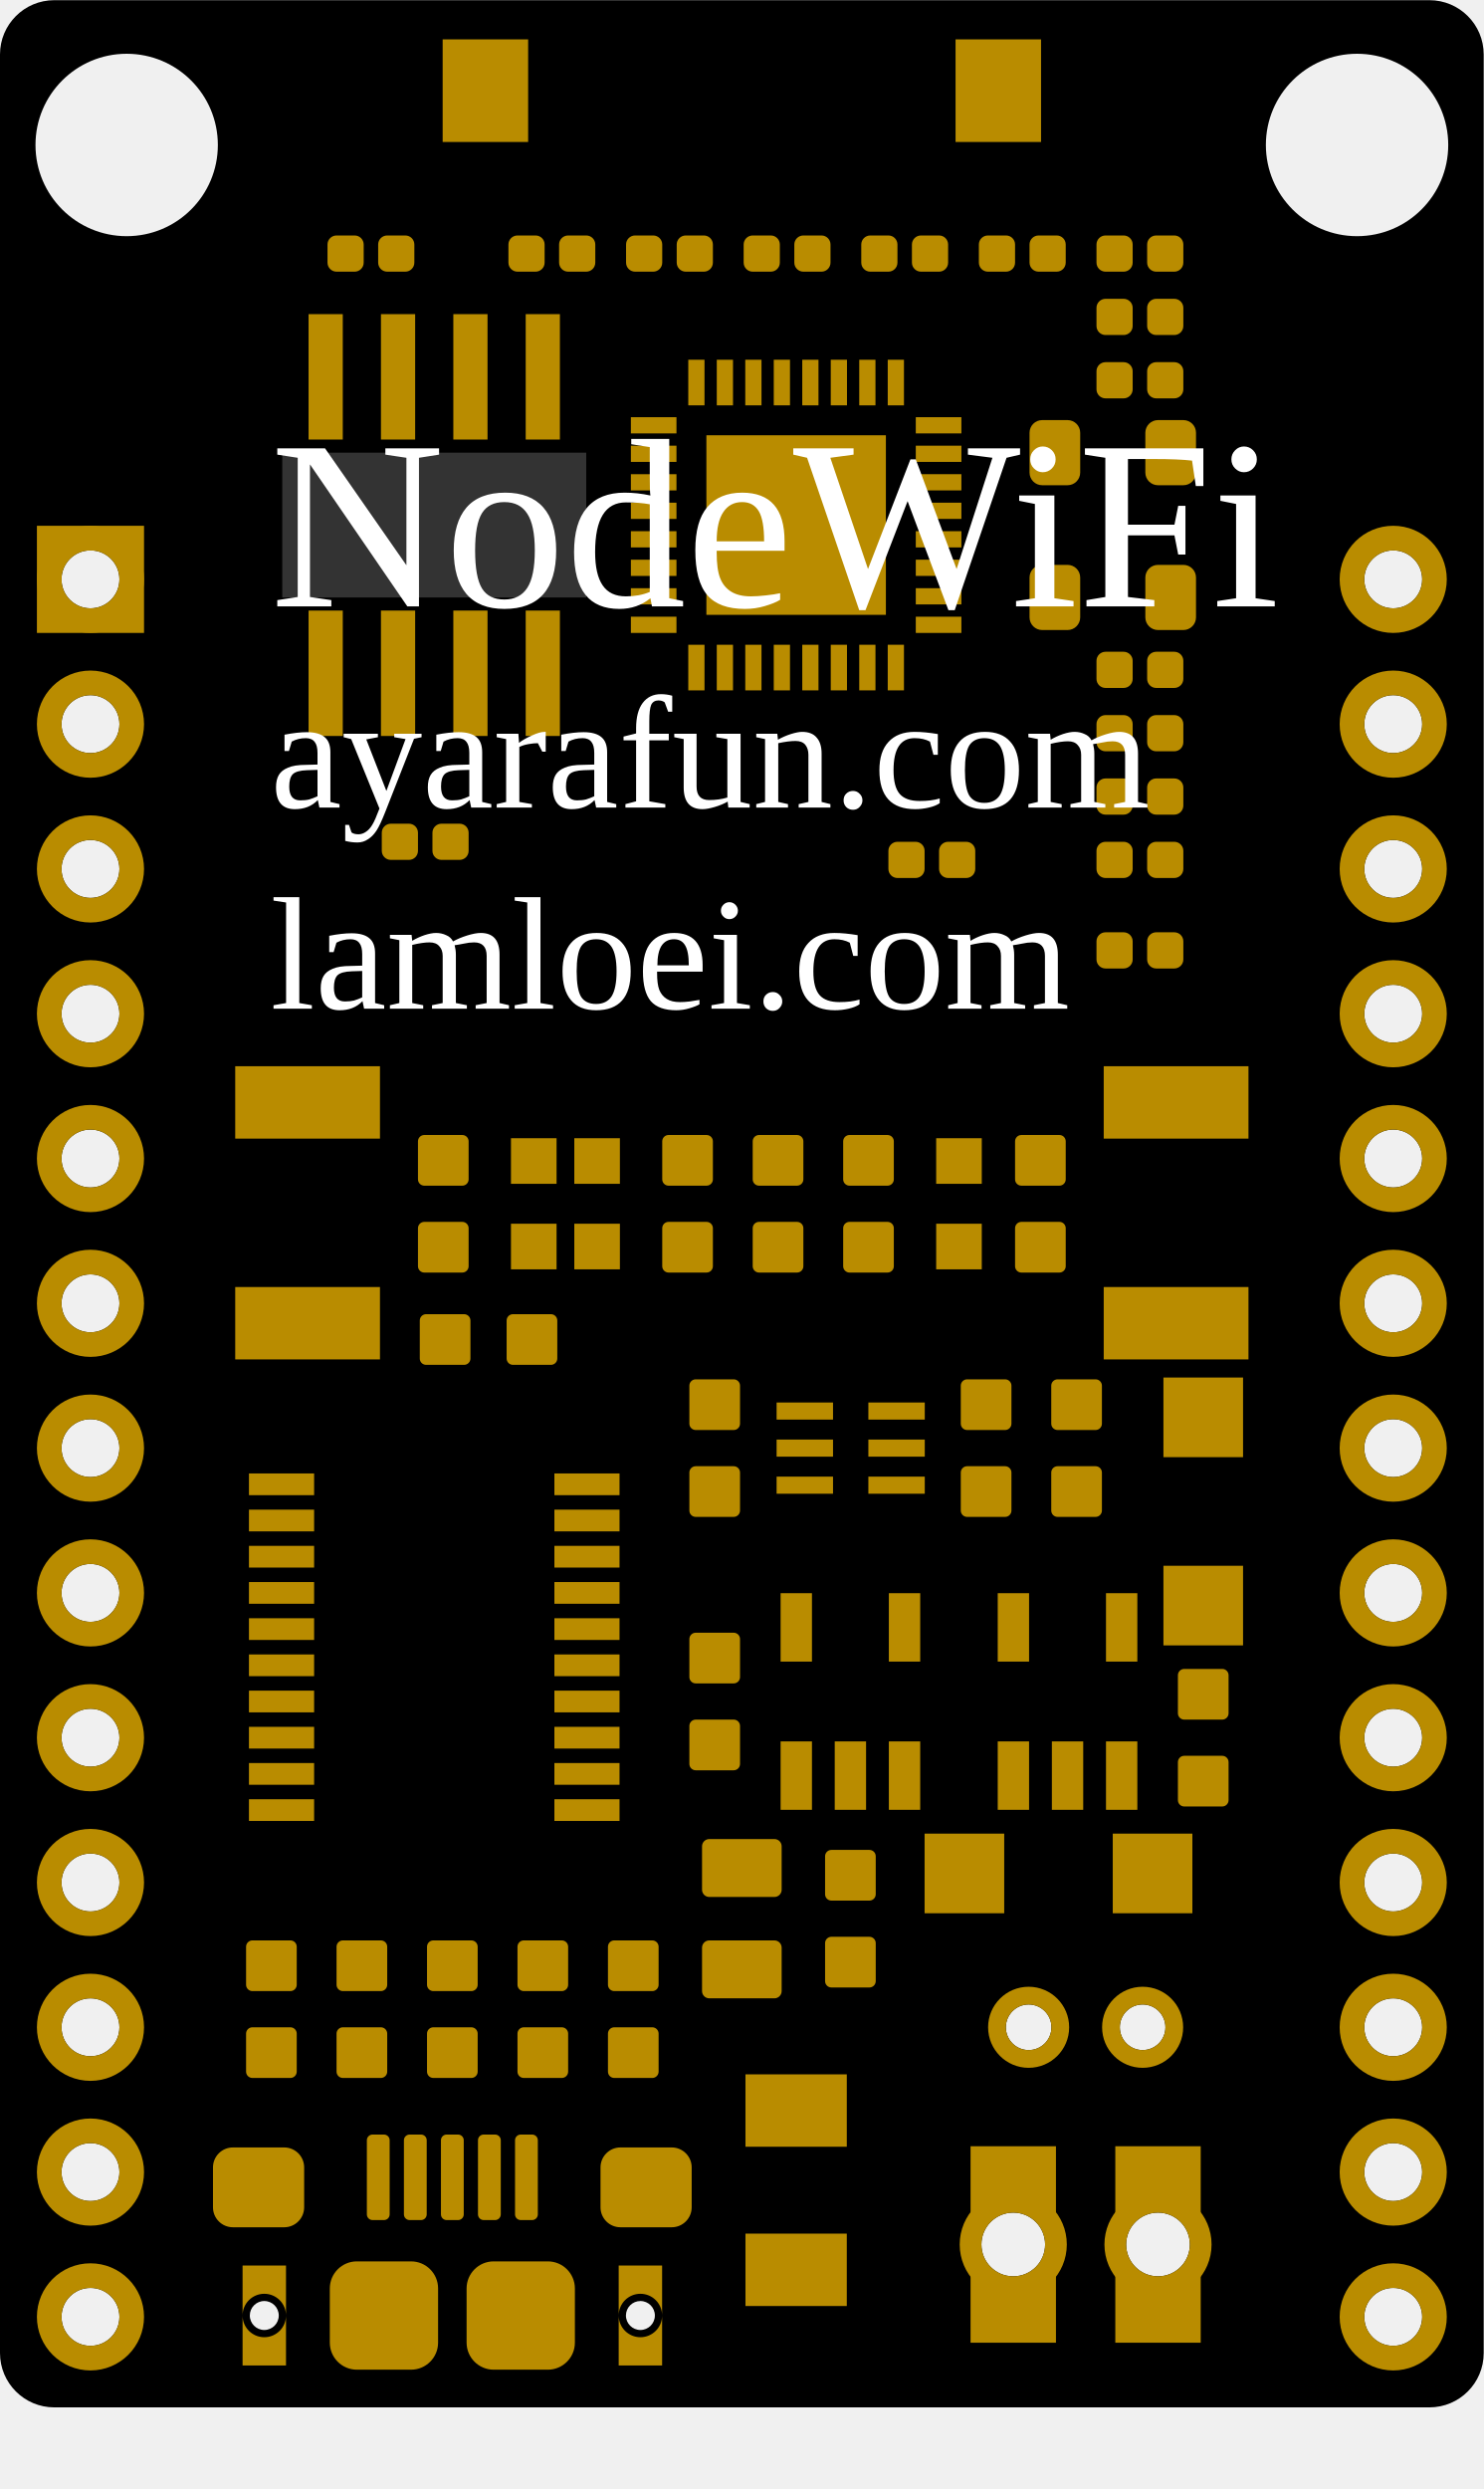
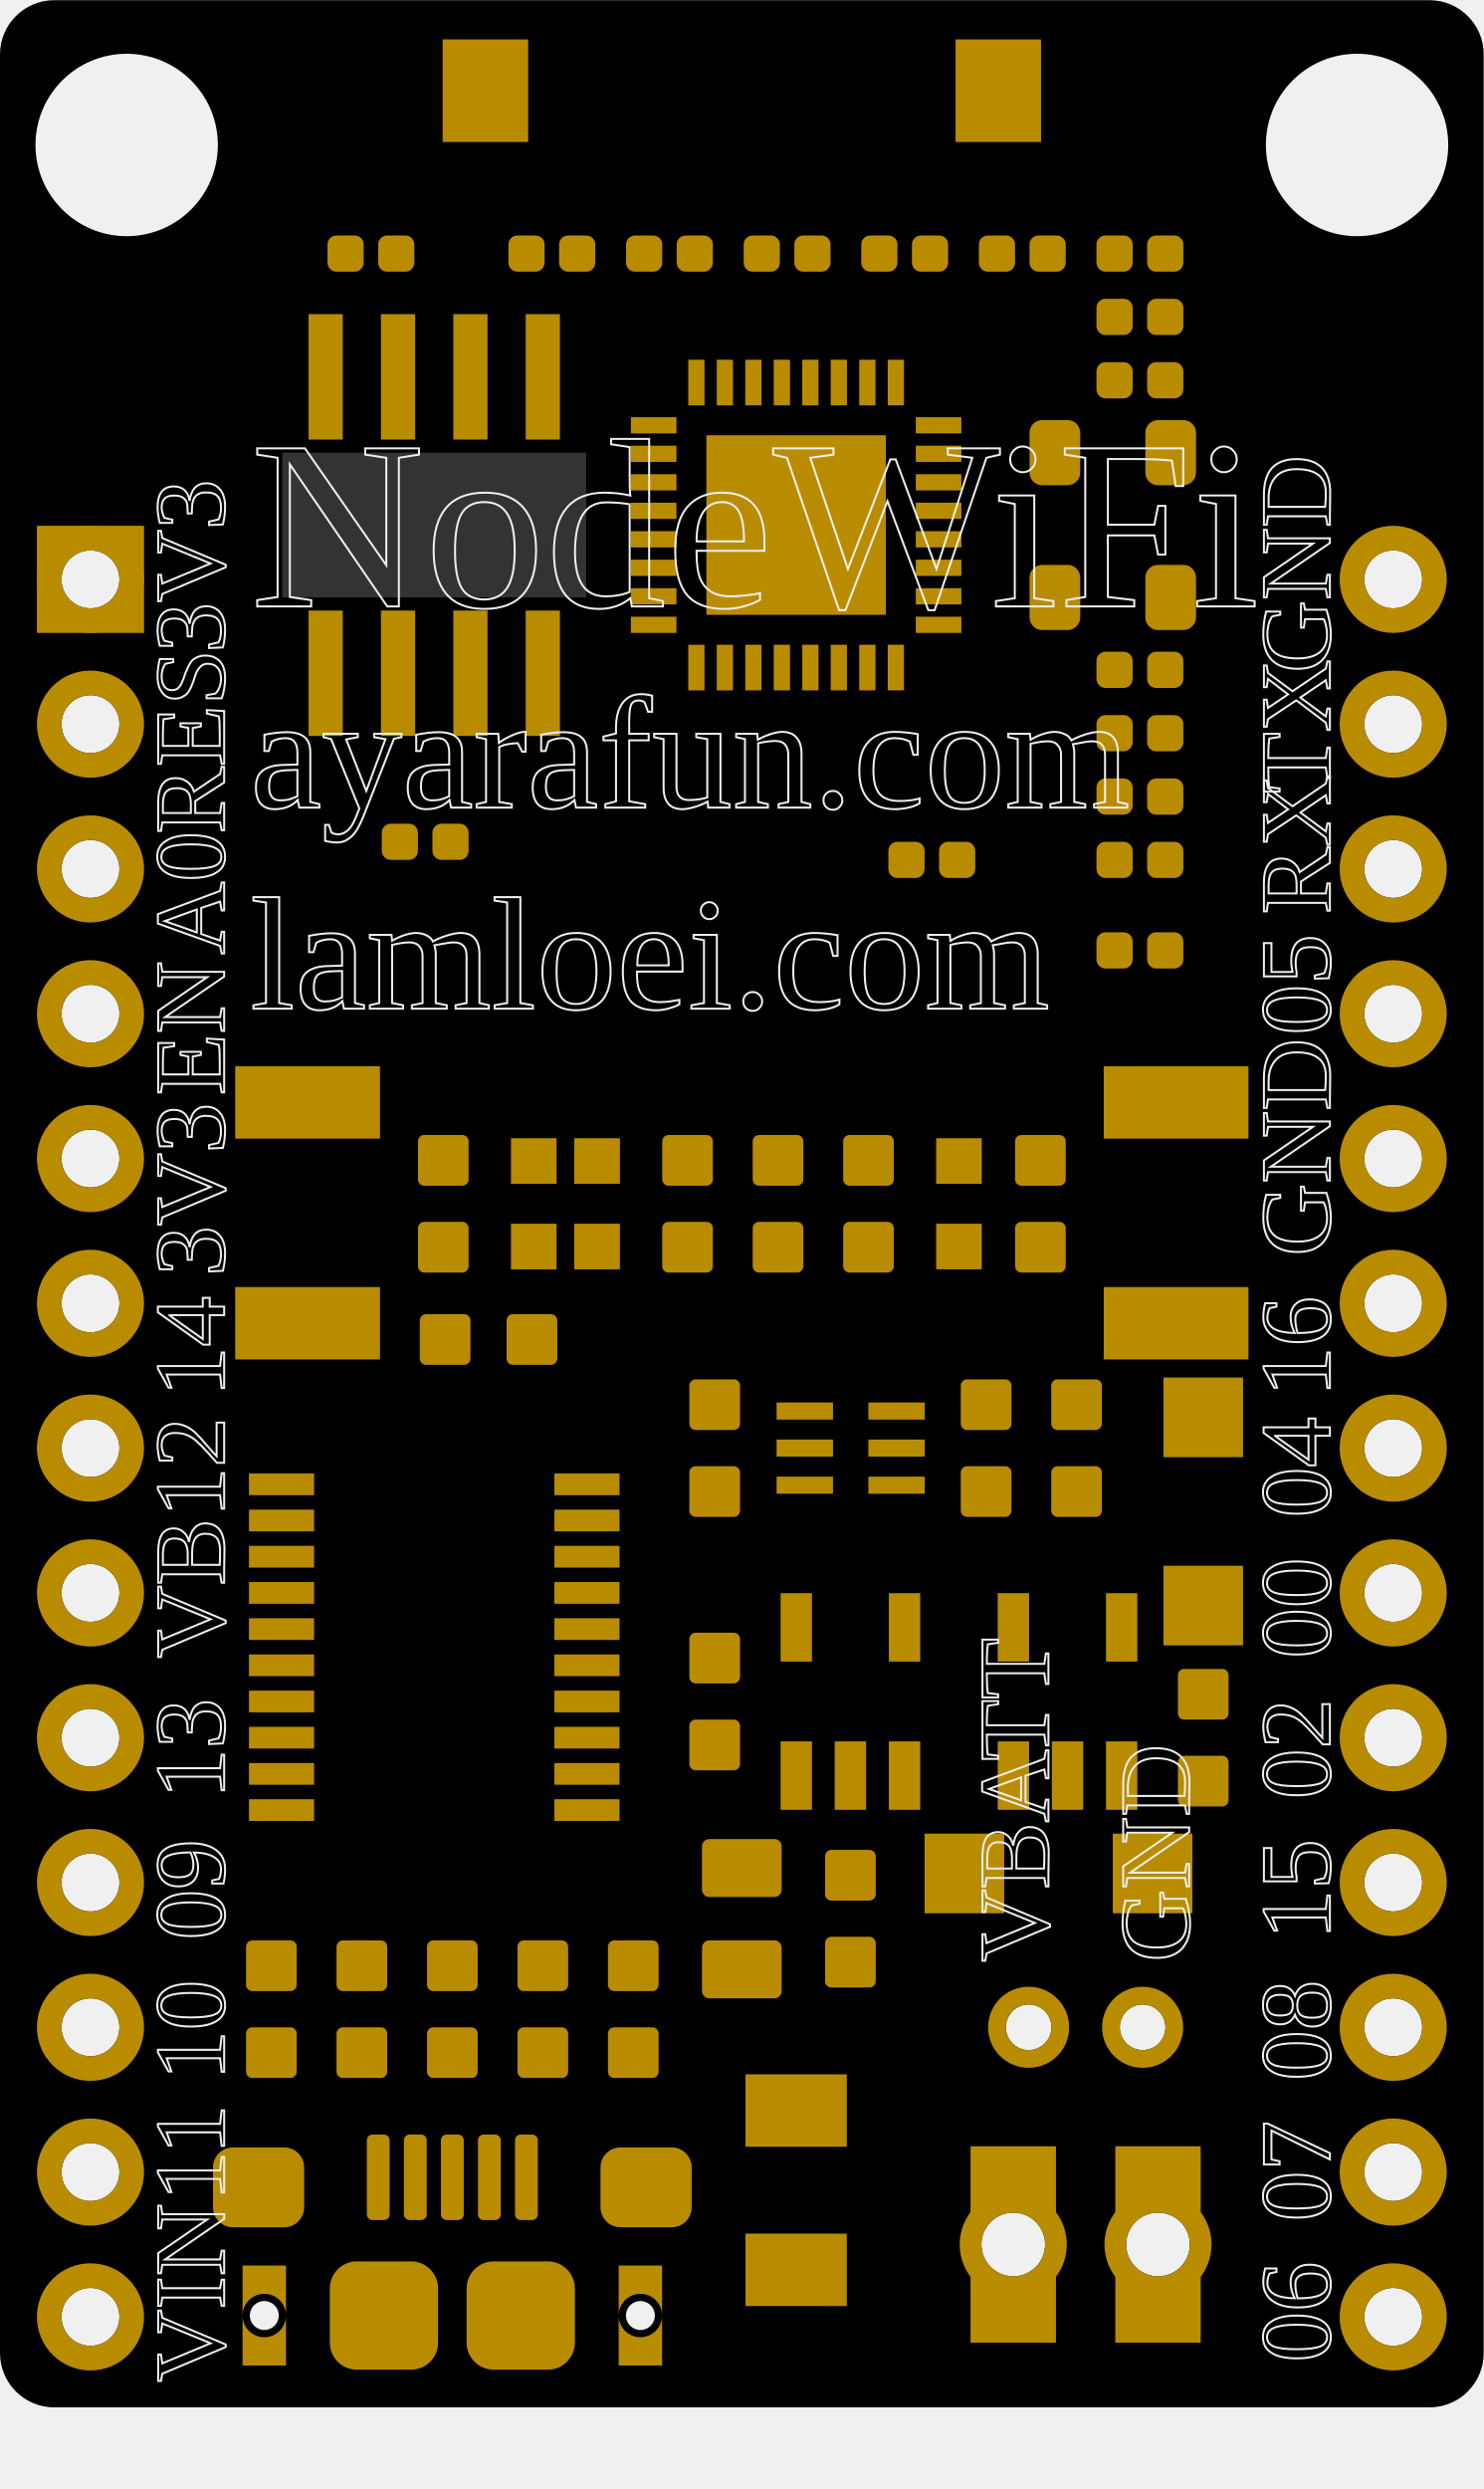
<svg xmlns="http://www.w3.org/2000/svg" x="0in" y="0in" baseProfile="tiny" viewBox="0 0 73.8 123.75" width="1.025in" height="1.719in" version="1.2">
  <g id="breadboard">
    <g id="icon">
      <path stroke-width="0" fill="#000000" d="M71.1,0A2.7,2.7,0,0,1,73.8,2.7L73.8,117A2.7,2.7,0,0,1,71.1,119.7L2.7,119.7A2.7,2.7,0,0,1,0,117L0,2.7A2.7,2.7,0,0,1,2.7,0L71.1,0M1.765,7.2a4.535,4.535,0,1,0,9.071,0,4.535,4.535,0,1,0,-9.071,0zM62.965,7.2a4.535,4.535,0,1,0,9.071,0,4.535,4.535,0,1,0,-9.071,0zM50.032,100.8a1.134,1.134,0,1,0,2.268,0,1.134,1.134,0,1,0,-2.268,0zM55.701,100.8a1.134,1.134,0,1,0,2.268,0,1.134,1.134,0,1,0,-2.268,0zM3.06,28.8a1.44,1.44,0,1,0,2.88,0,1.44,1.44,0,1,0,-2.88,0zM3.06,36a1.44,1.44,0,1,0,2.88,0,1.44,1.44,0,1,0,-2.88,0zM3.06,43.2a1.44,1.44,0,1,0,2.88,0,1.44,1.44,0,1,0,-2.88,0zM3.06,50.4a1.44,1.44,0,1,0,2.88,0,1.44,1.44,0,1,0,-2.88,0zM3.06,57.6a1.44,1.44,0,1,0,2.88,0,1.44,1.44,0,1,0,-2.88,0zM3.06,64.8a1.44,1.44,0,1,0,2.88,0,1.44,1.44,0,1,0,-2.88,0zM3.06,72a1.44,1.44,0,1,0,2.88,0,1.44,1.44,0,1,0,-2.88,0zM3.06,79.2a1.44,1.44,0,1,0,2.88,0,1.44,1.44,0,1,0,-2.88,0zM3.06,86.4a1.44,1.44,0,1,0,2.88,0,1.44,1.44,0,1,0,-2.88,0zM3.06,93.6a1.44,1.44,0,1,0,2.88,0,1.44,1.44,0,1,0,-2.88,0zM3.06,100.8a1.44,1.44,0,1,0,2.88,0,1.44,1.44,0,1,0,-2.88,0zM3.06,108a1.44,1.44,0,1,0,2.88,0,1.44,1.44,0,1,0,-2.88,0zM3.06,115.2a1.44,1.44,0,1,0,2.88,0,1.44,1.44,0,1,0,-2.88,0zM67.86,28.8a1.44,1.44,0,1,0,2.88,0,1.44,1.44,0,1,0,-2.88,0zM67.86,36a1.44,1.44,0,1,0,2.88,0,1.44,1.44,0,1,0,-2.88,0zM67.86,43.2a1.44,1.44,0,1,0,2.88,0,1.44,1.44,0,1,0,-2.88,0zM67.86,50.4a1.44,1.44,0,1,0,2.88,0,1.44,1.44,0,1,0,-2.88,0zM67.86,57.6a1.44,1.44,0,1,0,2.88,0,1.44,1.44,0,1,0,-2.88,0zM67.86,64.8a1.44,1.44,0,1,0,2.88,0,1.44,1.44,0,1,0,-2.88,0zM67.86,72a1.44,1.44,0,1,0,2.88,0,1.44,1.44,0,1,0,-2.88,0zM67.86,79.2a1.44,1.44,0,1,0,2.88,0,1.44,1.44,0,1,0,-2.88,0zM67.86,86.4a1.44,1.44,0,1,0,2.88,0,1.44,1.44,0,1,0,-2.88,0zM67.86,93.6a1.44,1.44,0,1,0,2.88,0,1.44,1.44,0,1,0,-2.88,0zM67.86,100.8a1.44,1.44,0,1,0,2.88,0,1.44,1.44,0,1,0,-2.88,0zM67.86,108a1.44,1.44,0,1,0,2.88,0,1.44,1.44,0,1,0,-2.88,0zM67.86,115.2a1.44,1.44,0,1,0,2.88,0,1.44,1.44,0,1,0,-2.88,0zM48.816,111.6a1.584,1.584,0,1,0,3.168,0,1.584,1.584,0,1,0,-3.168,0zM56.016,111.6a1.584,1.584,0,1,0,3.168,0,1.584,1.584,0,1,0,-3.168,0zM12.426,115.132a0.72,0.72,0,1,0,1.44,0,0.72,0.72,0,1,0,-1.44,0zM31.134,115.132a0.72,0.72,0,1,0,1.44,0,0.72,0.72,0,1,0,-1.44,0z" stroke="none" />
      <rect x="14.04" y="22.5" stroke-width="0" fill-opacity="1" fill="#333333" width="15.12" height="7.2" stroke="none" />
      <rect x="22.018" y="1.949" stroke-width="0" id="connector0pin" fill="#B98C00" width="4.252" height="5.102" stroke="none" />
      <rect x="47.53" y="1.949" stroke-width="0" id="connector1pin" fill="#B98C00" width="4.252" height="5.102" stroke="none" />
      <g transform="matrix(0, 1, -1, 0, 111.24, 84.24)">
        <rect x="12.24" y="96.48" stroke-width="0" id="connector2pin" rx="0.315" fill="#B98C00" width="2.52" height="2.52" ry="0.315" stroke="none" />
      </g>
      <g transform="matrix(0, 1, -1, 0, 115.56, 88.56)">
        <rect x="12.24" y="100.8" stroke-width="0" id="connector3pin" rx="0.315" fill="#B98C00" width="2.52" height="2.52" ry="0.315" stroke="none" />
      </g>
      <g transform="matrix(0, 1, -1, 0, 124.74, 70.74)">
        <rect x="25.74" y="96.48" stroke-width="0" id="connector4pin" rx="0.315" fill="#B98C00" width="2.52" height="2.52" ry="0.315" stroke="none" />
      </g>
      <g transform="matrix(0, 1, -1, 0, 129.06, 75.06)">
        <rect x="25.74" y="100.8" stroke-width="0" id="connector5pin" rx="0.315" fill="#B98C00" width="2.52" height="2.52" ry="0.315" stroke="none" />
      </g>
      <g transform="matrix(0, -1, 1, 0, -70.56, 133.56)">
        <rect x="30.24" y="100.8" stroke-width="0" id="connector6pin" rx="0.315" fill="#B98C00" width="2.52" height="2.52" ry="0.315" stroke="none" />
      </g>
      <g transform="matrix(0, -1, 1, 0, -66.24, 129.24)">
        <rect x="30.24" y="96.48" stroke-width="0" id="connector7pin" rx="0.315" fill="#B98C00" width="2.52" height="2.52" ry="0.315" stroke="none" />
      </g>
      <g transform="matrix(0, 1, -1, 0, 129.78, 55.98)">
        <rect x="35.46" y="90.9" stroke-width="0" id="connector8pin" rx="0.36" fill="#B98C00" width="2.88" height="3.96" ry="0.36" stroke="none" />
      </g>
      <g transform="matrix(0, 1, -1, 0, 134.82, 61.02)">
        <rect x="35.46" y="95.94" stroke-width="0" id="connector9pin" rx="0.36" fill="#B98C00" width="2.88" height="3.96" ry="0.36" stroke="none" />
      </g>
      <g transform="matrix(0, 1, -1, 0, 135.54, 50.94)">
        <rect x="41.04" y="91.98" stroke-width="0" id="connector10pin" rx="0.315" fill="#B98C00" width="2.52" height="2.52" ry="0.315" stroke="none" />
      </g>
      <g transform="matrix(0, 1, -1, 0, 139.86, 55.26)">
        <rect x="41.04" y="96.3" stroke-width="0" id="connector11pin" rx="0.315" fill="#B98C00" width="2.52" height="2.52" ry="0.315" stroke="none" />
      </g>
      <g transform="matrix(0, -1, 1, 0, -51.21, 122.31)">
        <rect x="34.29" y="85.5" stroke-width="0" id="connector12pin" rx="0.315" fill="#B98C00" width="2.52" height="2.52" ry="0.315" stroke="none" />
      </g>
      <g transform="matrix(0, -1, 1, 0, -46.89, 117.99)">
        <rect x="34.29" y="81.18" stroke-width="0" id="connector13pin" rx="0.315" fill="#B98C00" width="2.52" height="2.52" ry="0.315" stroke="none" />
      </g>
      <g transform="matrix(0, 1, -1, 0, 144.09, 24.39)">
        <rect x="58.59" y="82.98" stroke-width="0" id="connector14pin" rx="0.315" fill="#B98C00" width="2.52" height="2.52" ry="0.315" stroke="none" />
      </g>
      <g transform="matrix(0, 1, -1, 0, 148.41, 28.71)">
        <rect x="58.59" y="87.3" stroke-width="0" id="connector15pin" rx="0.315" fill="#B98C00" width="2.52" height="2.52" ry="0.315" stroke="none" />
      </g>
      <rect x="20.88" y="65.34" stroke-width="0" id="connector16pin" rx="0.315" fill="#B98C00" width="2.52" height="2.52" ry="0.315" stroke="none" />
      <rect x="25.2" y="65.34" stroke-width="0" id="connector17pin" rx="0.315" fill="#B98C00" width="2.52" height="2.52" ry="0.315" stroke="none" />
      <g transform="matrix(-1, 0, 0, -1, 115.92, 79.2)">
        <rect x="57.06" y="38.7" stroke-width="0" id="connector18pin" rx="0.45" fill="#B98C00" width="1.8" height="1.8" ry="0.45" stroke="none" />
      </g>
      <g transform="matrix(-1, 0, 0, -1, 110.88, 79.2)">
        <rect x="54.54" y="38.7" stroke-width="0" id="connector19pin" rx="0.45" fill="#B98C00" width="1.8" height="1.8" ry="0.45" stroke="none" />
      </g>
      <g transform="matrix(-1, 0, 0, -1, 115.92, 72.9)">
        <rect x="57.06" y="35.55" stroke-width="0" id="connector20pin" rx="0.45" fill="#B98C00" width="1.8" height="1.8" ry="0.45" stroke="none" />
      </g>
      <g transform="matrix(-1, 0, 0, -1, 110.88, 72.9)">
        <rect x="54.54" y="35.55" stroke-width="0" id="connector21pin" rx="0.45" fill="#B98C00" width="1.8" height="1.8" ry="0.45" stroke="none" />
      </g>
      <g transform="matrix(-1, 0, 0, -1, 115.92, 66.6)">
        <rect x="57.06" y="32.4" stroke-width="0" id="connector22pin" rx="0.45" fill="#B98C00" width="1.8" height="1.8" ry="0.45" stroke="none" />
      </g>
      <g transform="matrix(-1, 0, 0, -1, 110.88, 66.6)">
        <rect x="54.54" y="32.4" stroke-width="0" id="connector23pin" rx="0.45" fill="#B98C00" width="1.8" height="1.8" ry="0.45" stroke="none" />
      </g>
      <g transform="matrix(-1, 0, 0, -1, 115.92, 37.8)">
        <rect x="57.06" y="18" stroke-width="0" id="connector24pin" rx="0.45" fill="#B98C00" width="1.8" height="1.8" ry="0.45" stroke="none" />
      </g>
      <g transform="matrix(-1, 0, 0, -1, 110.88, 37.8)">
        <rect x="54.54" y="18" stroke-width="0" id="connector25pin" rx="0.45" fill="#B98C00" width="1.8" height="1.8" ry="0.45" stroke="none" />
      </g>
      <rect x="16.29" y="11.7" stroke-width="0" id="connector26pin" rx="0.45" fill="#B98C00" width="1.8" height="1.8" ry="0.45" stroke="none" />
      <rect x="18.81" y="11.7" stroke-width="0" id="connector27pin" rx="0.45" fill="#B98C00" width="1.8" height="1.8" ry="0.45" stroke="none" />
      <rect x="31.14" y="11.7" stroke-width="0" id="connector28pin" rx="0.45" fill="#B98C00" width="1.8" height="1.8" ry="0.45" stroke="none" />
      <rect x="33.66" y="11.7" stroke-width="0" id="connector29pin" rx="0.45" fill="#B98C00" width="1.8" height="1.8" ry="0.45" stroke="none" />
      <g transform="matrix(-1, 0, 0, -1, 80.82, 25.2)">
        <rect x="39.51" y="11.7" stroke-width="0" id="connector30pin" rx="0.45" fill="#B98C00" width="1.8" height="1.8" ry="0.45" stroke="none" />
      </g>
      <g transform="matrix(-1, 0, 0, -1, 75.78, 25.2)">
        <rect x="36.99" y="11.7" stroke-width="0" id="connector31pin" rx="0.45" fill="#B98C00" width="1.8" height="1.8" ry="0.45" stroke="none" />
      </g>
      <rect x="48.69" y="11.7" stroke-width="0" id="connector32pin" rx="0.45" fill="#B98C00" width="1.8" height="1.8" ry="0.45" stroke="none" />
      <rect x="51.21" y="11.7" stroke-width="0" id="connector33pin" rx="0.45" fill="#B98C00" width="1.8" height="1.8" ry="0.45" stroke="none" />
      <g transform="matrix(-1, 0, 0, -1, 115.92, 25.2)">
        <rect x="57.06" y="11.7" stroke-width="0" id="connector34pin" rx="0.45" fill="#B98C00" width="1.8" height="1.8" ry="0.45" stroke="none" />
      </g>
      <g transform="matrix(-1, 0, 0, -1, 110.88, 25.2)">
        <rect x="54.54" y="11.7" stroke-width="0" id="connector35pin" rx="0.45" fill="#B98C00" width="1.8" height="1.8" ry="0.45" stroke="none" />
      </g>
      <circle r="1.575" cx="51.165" stroke-width="0.882" cy="100.8" id="connector36pin" connectorname="V_BATT" fill="none" stroke="#B98C00" />
      <circle r="1.575" cx="56.835" stroke-width="0.882" cy="100.8" id="connector37pin" connectorname="GND" fill="none" stroke="#B98C00" />
      <rect x="55.35" y="91.17" stroke-width="0" id="connector38pin" fill="#B98C00" width="3.96" height="3.96" stroke="none" />
      <rect x="45.99" y="91.17" stroke-width="0" id="connector39pin" fill="#B98C00" width="3.96" height="3.96" stroke="none" />
      <g transform="matrix(0, 1, -1, 0, 139.68, 19.98)">
        <rect x="57.87" y="77.85" stroke-width="0" id="connector40pin" fill="#B98C00" width="3.96" height="3.96" stroke="none" />
      </g>
      <g transform="matrix(0, 1, -1, 0, 130.32, 10.62)">
        <rect x="57.87" y="68.49" stroke-width="0" id="connector41pin" fill="#B98C00" width="3.96" height="3.96" stroke="none" />
      </g>
      <g transform="matrix(0, -1, 1, 0, -73.26, 152.46)">
        <rect x="37.8" y="110.34" stroke-width="0" id="connector42pin" fill="#B98C00" width="3.6" height="5.04" stroke="none" />
      </g>
      <g transform="matrix(0, -1, 1, 0, -65.34, 144.54)">
        <rect x="37.8" y="102.42" stroke-width="0" id="connector43pin" fill="#B98C00" width="3.6" height="5.04" stroke="none" />
      </g>
      <circle r="2.052" cx="4.5" stroke-width="1.224" cy="28.8" id="connector44pin" connectorname="3.3V" fill="none" stroke="#B98C00" />
      <rect x="2.448" y="26.748" stroke-width="1.224" fill="none" width="4.104" height="4.104" stroke="#B98C00" />
      <circle r="2.052" cx="4.5" stroke-width="1.224" cy="36" id="connector45pin" connectorname="RESET" fill="none" stroke="#B98C00" />
      <circle r="2.052" cx="4.5" stroke-width="1.224" cy="43.2" id="connector46pin" connectorname="A0" fill="none" stroke="#B98C00" />
      <circle r="2.052" cx="4.5" stroke-width="1.224" cy="50.4" id="connector47pin" connectorname="EN" fill="none" stroke="#B98C00" />
      <circle r="2.052" cx="4.5" stroke-width="1.224" cy="57.6" id="connector48pin" connectorname="3.3V" fill="none" stroke="#B98C00" />
      <circle r="2.052" cx="4.5" stroke-width="1.224" cy="64.8" id="connector49pin" connectorname="IO14" fill="none" stroke="#B98C00" />
      <circle r="2.052" cx="4.5" stroke-width="1.224" cy="72" id="connector50pin" connectorname="IO12" fill="none" stroke="#B98C00" />
      <circle r="2.052" cx="4.5" stroke-width="1.224" cy="79.2" id="connector51pin" connectorname="V_BATT" fill="none" stroke="#B98C00" />
      <circle r="2.052" cx="4.5" stroke-width="1.224" cy="86.4" id="connector52pin" connectorname="IO13" fill="none" stroke="#B98C00" />
      <circle r="2.052" cx="4.5" stroke-width="1.224" cy="93.6" id="connector53pin" connectorname="IO9" fill="none" stroke="#B98C00" />
      <circle r="2.052" cx="4.5" stroke-width="1.224" cy="100.8" id="connector54pin" connectorname="IO10" fill="none" stroke="#B98C00" />
      <circle r="2.052" cx="4.5" stroke-width="1.224" cy="108" id="connector55pin" connectorname="IO11" fill="none" stroke="#B98C00" />
      <circle r="2.052" cx="4.5" stroke-width="1.224" cy="115.2" id="connector56pin" connectorname="VIN" fill="none" stroke="#B98C00" />
      <circle r="2.052" cx="69.3" stroke-width="1.224" cy="28.8" id="connector57pin" connectorname="GND" fill="none" stroke="#B98C00" />
      <circle r="2.052" cx="69.3" stroke-width="1.224" cy="36" id="connector58pin" connectorname="TXD" fill="none" stroke="#B98C00" />
      <circle r="2.052" cx="69.3" stroke-width="1.224" cy="43.2" id="connector59pin" connectorname="RXD" fill="none" stroke="#B98C00" />
      <circle r="2.052" cx="69.3" stroke-width="1.224" cy="50.4" id="connector60pin" connectorname="IO5" fill="none" stroke="#B98C00" />
      <circle r="2.052" cx="69.3" stroke-width="1.224" cy="57.6" id="connector61pin" connectorname="GND" fill="none" stroke="#B98C00" />
      <circle r="2.052" cx="69.3" stroke-width="1.224" cy="64.8" id="connector62pin" connectorname="IO16" fill="none" stroke="#B98C00" />
      <circle r="2.052" cx="69.3" stroke-width="1.224" cy="72" id="connector63pin" connectorname="IO4" fill="none" stroke="#B98C00" />
      <circle r="2.052" cx="69.3" stroke-width="1.224" cy="79.2" id="connector64pin" connectorname="IO0" fill="none" stroke="#B98C00" />
      <circle r="2.052" cx="69.3" stroke-width="1.224" cy="86.4" id="connector65pin" connectorname="IO2" fill="none" stroke="#B98C00" />
      <circle r="2.052" cx="69.3" stroke-width="1.224" cy="93.6" id="connector66pin" connectorname="IO15" fill="none" stroke="#B98C00" />
      <circle r="2.052" cx="69.3" stroke-width="1.224" cy="100.8" id="connector67pin" connectorname="IO8" fill="none" stroke="#B98C00" />
      <circle r="2.052" cx="69.3" stroke-width="1.224" cy="108" id="connector68pin" connectorname="IO7" fill="none" stroke="#B98C00" />
      <circle r="2.052" cx="69.3" stroke-width="1.224" cy="115.2" id="connector69pin" connectorname="IO6" fill="none" stroke="#B98C00" />
      <circle r="2.124" cx="50.4" stroke-width="1.08" cy="111.6" id="connector70pin" connectorname="V_BATT" fill="none" stroke="#B98C00" />
      <path stroke-width="0" fill="#B98C00" d="m48.276,106.715,4.248,0,0,9.77,-4.248,0,0,-9.77M48.276,111.6a2.124,2.124,0,1,0,4.248,0,2.124,2.124,0,1,0,-4.248,0z" stroke="none" />
      <circle r="2.124" cx="57.6" stroke-width="1.08" cy="111.6" id="connector71pin" connectorname="GND" fill="none" stroke="#B98C00" />
      <path stroke-width="0" fill="#B98C00" d="m55.476,106.715,4.248,0,0,9.77,-4.248,0,0,-9.77M55.476,111.6a2.124,2.124,0,1,0,4.248,0,2.124,2.124,0,1,0,-4.248,0z" stroke="none" />
      <rect x="11.7" y="53.01" stroke-width="0" id="connector72pin" fill="#B98C00" width="7.2" height="3.6" stroke="none" />
      <rect x="11.7" y="63.99" stroke-width="0" id="connector73pin" fill="#B98C00" width="7.2" height="3.6" stroke="none" />
      <g transform="matrix(-1, 0, 0, -1, 117, 131.58)">
        <rect x="54.9" y="63.99" stroke-width="0" id="connector74pin" fill="#B98C00" width="7.2" height="3.6" stroke="none" />
      </g>
      <g transform="matrix(-1, 0, 0, -1, 117, 109.62)">
        <rect x="54.9" y="53.01" stroke-width="0" id="connector75pin" fill="#B98C00" width="7.2" height="3.6" stroke="none" />
      </g>
      <g transform="matrix(-1, 0, 0, -1, 92.52, 25.2)">
        <rect x="45.36" y="11.7" stroke-width="0" id="connector76pin" rx="0.45" fill="#B98C00" width="1.8" height="1.8" ry="0.45" stroke="none" />
      </g>
      <g transform="matrix(-1, 0, 0, -1, 87.48, 25.2)">
        <rect x="42.84" y="11.7" stroke-width="0" id="connector77pin" rx="0.45" fill="#B98C00" width="1.8" height="1.8" ry="0.45" stroke="none" />
      </g>
      <g transform="matrix(-1, 0, 0, -1, 53.1, 115.448)">
        <rect x="25.416" y="56.59" stroke-width="0" id="connector78pin" fill="#B98C00" width="2.268" height="2.268" stroke="none" />
      </g>
      <g transform="matrix(-1, 0, 0, -1, 53.1, 123.952)">
        <rect x="25.416" y="60.842" stroke-width="0" id="connector79pin" fill="#B98C00" width="2.268" height="2.268" stroke="none" />
      </g>
      <rect x="28.566" y="60.842" stroke-width="0" id="connector80pin" fill="#B98C00" width="2.268" height="2.268" stroke="none" />
      <rect x="28.566" y="56.59" stroke-width="0" id="connector81pin" fill="#B98C00" width="2.268" height="2.268" stroke="none" />
      <g transform="matrix(-1, 0, 0, -1, 95.4, 115.448)">
        <rect x="46.566" y="56.59" stroke-width="0" id="connector82pin" fill="#B98C00" width="2.268" height="2.268" stroke="none" />
      </g>
      <g transform="matrix(-1, 0, 0, -1, 95.4, 123.952)">
        <rect x="46.566" y="60.842" stroke-width="0" id="connector83pin" fill="#B98C00" width="2.268" height="2.268" stroke="none" />
      </g>
      <g transform="matrix(0, -1, 1, 0, -84.06, 120.06)">
        <rect x="16.74" y="100.8" stroke-width="0" id="connector84pin" rx="0.315" fill="#B98C00" width="2.52" height="2.52" ry="0.315" stroke="none" />
      </g>
      <g transform="matrix(0, -1, 1, 0, -79.74, 115.74)">
        <rect x="16.74" y="96.48" stroke-width="0" id="connector85pin" rx="0.315" fill="#B98C00" width="2.52" height="2.52" ry="0.315" stroke="none" />
      </g>
      <g transform="matrix(0, -1, 1, 0, -79.56, 124.56)">
        <rect x="21.24" y="100.8" stroke-width="0" id="connector86pin" rx="0.315" fill="#B98C00" width="2.52" height="2.52" ry="0.315" stroke="none" />
      </g>
      <g transform="matrix(0, -1, 1, 0, -75.24, 120.24)">
        <rect x="21.24" y="96.48" stroke-width="0" id="connector87pin" rx="0.315" fill="#B98C00" width="2.52" height="2.52" ry="0.315" stroke="none" />
      </g>
      <g transform="matrix(0, 1, -1, 0, 105.39, 34.29)">
        <rect x="34.29" y="68.58" stroke-width="0" id="connector88pin" rx="0.315" fill="#B98C00" width="2.52" height="2.52" ry="0.315" stroke="none" />
      </g>
      <g transform="matrix(0, 1, -1, 0, 109.71, 38.61)">
        <rect x="34.29" y="72.9" stroke-width="0" id="connector89pin" rx="0.315" fill="#B98C00" width="2.52" height="2.52" ry="0.315" stroke="none" />
      </g>
      <g transform="matrix(0, -1, 1, 0, -25.11, 123.21)">
        <rect x="47.79" y="72.9" stroke-width="0" id="connector90pin" rx="0.315" fill="#B98C00" width="2.52" height="2.52" ry="0.315" stroke="none" />
      </g>
      <g transform="matrix(0, -1, 1, 0, -20.79, 118.89)">
        <rect x="47.79" y="68.58" stroke-width="0" id="connector91pin" rx="0.315" fill="#B98C00" width="2.52" height="2.52" ry="0.315" stroke="none" />
      </g>
      <g transform="matrix(0, 1, -1, 0, 123.39, 16.29)">
        <rect x="52.29" y="68.58" stroke-width="0" id="connector92pin" rx="0.315" fill="#B98C00" width="2.52" height="2.52" ry="0.315" stroke="none" />
      </g>
      <g transform="matrix(0, 1, -1, 0, 127.71, 20.61)">
        <rect x="52.29" y="72.9" stroke-width="0" id="connector93pin" rx="0.315" fill="#B98C00" width="2.52" height="2.52" ry="0.315" stroke="none" />
      </g>
      <g transform="matrix(0, -1, 1, 0, -39.96, 84.06)">
        <rect x="20.79" y="60.75" stroke-width="0" id="connector94pin" rx="0.315" fill="#B98C00" width="2.52" height="2.52" ry="0.315" stroke="none" />
      </g>
      <g transform="matrix(0, -1, 1, 0, -35.64, 79.74)">
        <rect x="20.79" y="56.43" stroke-width="0" id="connector95pin" rx="0.315" fill="#B98C00" width="2.52" height="2.52" ry="0.315" stroke="none" />
      </g>
      <g transform="matrix(0, 1, -1, 0, 91.89, 23.49)">
        <rect x="32.94" y="56.43" stroke-width="0" id="connector96pin" rx="0.315" fill="#B98C00" width="2.52" height="2.52" ry="0.315" stroke="none" />
      </g>
      <g transform="matrix(0, 1, -1, 0, 96.21, 27.81)">
        <rect x="32.94" y="60.75" stroke-width="0" id="connector97pin" rx="0.315" fill="#B98C00" width="2.52" height="2.52" ry="0.315" stroke="none" />
      </g>
      <g transform="matrix(0, 1, -1, 0, 96.39, 18.99)">
        <rect x="37.44" y="56.43" stroke-width="0" id="connector98pin" rx="0.315" fill="#B98C00" width="2.52" height="2.52" ry="0.315" stroke="none" />
      </g>
      <g transform="matrix(0, 1, -1, 0, 100.71, 23.31)">
        <rect x="37.44" y="60.75" stroke-width="0" id="connector99pin" rx="0.315" fill="#B98C00" width="2.52" height="2.52" ry="0.315" stroke="none" />
      </g>
      <g transform="matrix(0, -1, 1, 0, -18.81, 105.21)">
        <rect x="41.94" y="60.75" stroke-width="0" id="connector100pin" rx="0.315" fill="#B98C00" width="2.52" height="2.52" ry="0.315" stroke="none" />
      </g>
      <g transform="matrix(0, -1, 1, 0, -14.49, 100.89)">
        <rect x="41.94" y="56.43" stroke-width="0" id="connector101pin" rx="0.315" fill="#B98C00" width="2.52" height="2.52" ry="0.315" stroke="none" />
      </g>
      <g transform="matrix(0, 1, -1, 0, 109.44, 5.94)">
        <rect x="50.49" y="56.43" stroke-width="0" id="connector102pin" rx="0.315" fill="#B98C00" width="2.52" height="2.52" ry="0.315" stroke="none" />
      </g>
      <g transform="matrix(0, 1, -1, 0, 113.76, 10.26)">
        <rect x="50.49" y="60.75" stroke-width="0" id="connector103pin" rx="0.315" fill="#B98C00" width="2.52" height="2.52" ry="0.315" stroke="none" />
      </g>
      <rect x="54.54" y="46.35" stroke-width="0" id="connector104pin" rx="0.45" fill="#B98C00" width="1.8" height="1.8" ry="0.45" stroke="none" />
      <rect x="57.06" y="46.35" stroke-width="0" id="connector105pin" rx="0.45" fill="#B98C00" width="1.8" height="1.8" ry="0.45" stroke="none" />
      <g transform="matrix(-1, 0, 0, -1, 44.82, 83.7)">
        <rect x="21.51" y="40.95" stroke-width="0" id="connector106pin" rx="0.45" fill="#B98C00" width="1.8" height="1.8" ry="0.45" stroke="none" />
      </g>
      <g transform="matrix(-1, 0, 0, -1, 39.78, 83.7)">
        <rect x="18.99" y="40.95" stroke-width="0" id="connector107pin" rx="0.45" fill="#B98C00" width="1.8" height="1.8" ry="0.45" stroke="none" />
      </g>
      <rect x="44.19" y="41.85" stroke-width="0" id="connector108pin" rx="0.45" fill="#B98C00" width="1.8" height="1.8" ry="0.45" stroke="none" />
      <rect x="46.71" y="41.85" stroke-width="0" id="connector109pin" rx="0.45" fill="#B98C00" width="1.8" height="1.8" ry="0.45" stroke="none" />
      <g transform="matrix(-1, 0, 0, -1, 115.92, 85.5)">
        <rect x="57.06" y="41.85" stroke-width="0" id="connector110pin" rx="0.45" fill="#B98C00" width="1.8" height="1.8" ry="0.45" stroke="none" />
      </g>
      <g transform="matrix(-1, 0, 0, -1, 110.88, 85.5)">
        <rect x="54.54" y="41.85" stroke-width="0" id="connector111pin" rx="0.45" fill="#B98C00" width="1.8" height="1.8" ry="0.45" stroke="none" />
      </g>
      <rect x="54.54" y="14.85" stroke-width="0" id="connector112pin" rx="0.45" fill="#B98C00" width="1.8" height="1.8" ry="0.45" stroke="none" />
      <rect x="57.06" y="14.85" stroke-width="0" id="connector113pin" rx="0.45" fill="#B98C00" width="1.8" height="1.8" ry="0.45" stroke="none" />
      <g transform="matrix(-1, 0, 0, -1, 57.42, 25.2)">
        <rect x="27.81" y="11.7" stroke-width="0" id="connector114pin" rx="0.45" fill="#B98C00" width="1.8" height="1.8" ry="0.45" stroke="none" />
      </g>
      <g transform="matrix(-1, 0, 0, -1, 52.38, 25.2)">
        <rect x="25.29" y="11.7" stroke-width="0" id="connector115pin" rx="0.45" fill="#B98C00" width="1.8" height="1.8" ry="0.45" stroke="none" />
      </g>
      <g transform="matrix(0, 1, -1, 0, 63.574, -25.5473)">
        <rect x="43.427" y="18.61" stroke-width="0" id="connector116pin" fill="#B98C00" width="2.268" height="0.807" stroke="none" />
      </g>
      <g transform="matrix(0, 1, -1, 0, 62.1567, -24.1299)">
        <rect x="42.01" y="18.61" stroke-width="0" id="connector117pin" fill="#B98C00" width="2.268" height="0.807" stroke="none" />
      </g>
      <g transform="matrix(0, 1, -1, 0, 60.7393, -22.7126)">
        <rect x="40.592" y="18.61" stroke-width="0" id="connector118pin" fill="#B98C00" width="2.268" height="0.807" stroke="none" />
      </g>
      <g transform="matrix(0, 1, -1, 0, 59.322, -21.2953)">
        <rect x="39.175" y="18.61" stroke-width="0" id="connector119pin" fill="#B98C00" width="2.268" height="0.807" stroke="none" />
      </g>
      <g transform="matrix(0, 1, -1, 0, 57.9047, -19.878)">
        <rect x="37.757" y="18.61" stroke-width="0" id="connector120pin" fill="#B98C00" width="2.268" height="0.807" stroke="none" />
      </g>
      <g transform="matrix(0, 1, -1, 0, 56.4874, -18.4607)">
        <rect x="36.34" y="18.61" stroke-width="0" id="connector121pin" fill="#B98C00" width="2.268" height="0.807" stroke="none" />
      </g>
      <g transform="matrix(0, 1, -1, 0, 55.0701, -17.0433)">
        <rect x="34.923" y="18.61" stroke-width="0" id="connector122pin" fill="#B98C00" width="2.268" height="0.807" stroke="none" />
      </g>
      <g transform="matrix(0, 1, -1, 0, 53.6527, -15.626)">
        <rect x="33.505" y="18.61" stroke-width="0" id="connector123pin" fill="#B98C00" width="2.268" height="0.807" stroke="none" />
      </g>
      <rect x="31.38" y="20.736" stroke-width="0" id="connector124pin" fill="#B98C00" width="2.268" height="0.807" stroke="none" />
      <rect x="31.38" y="22.153" stroke-width="0" id="connector125pin" fill="#B98C00" width="2.268" height="0.807" stroke="none" />
      <rect x="31.38" y="23.571" stroke-width="0" id="connector126pin" fill="#B98C00" width="2.268" height="0.807" stroke="none" />
      <rect x="31.38" y="24.988" stroke-width="0" id="connector127pin" fill="#B98C00" width="2.268" height="0.807" stroke="none" />
      <rect x="31.38" y="26.405" stroke-width="0" id="connector128pin" fill="#B98C00" width="2.268" height="0.807" stroke="none" />
      <rect x="31.38" y="27.823" stroke-width="0" id="connector129pin" fill="#B98C00" width="2.268" height="0.807" stroke="none" />
      <rect x="31.38" y="29.24" stroke-width="0" id="connector130pin" fill="#B98C00" width="2.268" height="0.807" stroke="none" />
      <rect x="31.38" y="30.657" stroke-width="0" id="connector131pin" fill="#B98C00" width="2.268" height="0.807" stroke="none" />
      <g transform="matrix(0, -1, 1, 0, 1.45276, 67.826)">
        <rect x="33.505" y="32.783" stroke-width="0" id="connector132pin" fill="#B98C00" width="2.268" height="0.807" stroke="none" />
      </g>
      <g transform="matrix(0, -1, 1, 0, 2.87008, 69.2433)">
        <rect x="34.923" y="32.783" stroke-width="0" id="connector133pin" fill="#B98C00" width="2.268" height="0.807" stroke="none" />
      </g>
      <g transform="matrix(0, -1, 1, 0, 4.2874, 70.6607)">
        <rect x="36.34" y="32.783" stroke-width="0" id="connector134pin" fill="#B98C00" width="2.268" height="0.807" stroke="none" />
      </g>
      <g transform="matrix(0, -1, 1, 0, 5.70473, 72.0778)">
        <rect x="37.757" y="32.783" stroke-width="0" id="connector135pin" fill="#B98C00" width="2.268" height="0.807" stroke="none" />
      </g>
      <g transform="matrix(0, -1, 1, 0, 7.12205, 73.4954)">
        <rect x="39.175" y="32.783" stroke-width="0" id="connector136pin" fill="#B98C00" width="2.268" height="0.807" stroke="none" />
      </g>
      <g transform="matrix(0, -1, 1, 0, 8.53934, 74.9124)">
        <rect x="40.592" y="32.783" stroke-width="0" id="connector137pin" fill="#B98C00" width="2.268" height="0.807" stroke="none" />
      </g>
      <g transform="matrix(0, -1, 1, 0, 9.95666, 76.3301)">
        <rect x="42.01" y="32.783" stroke-width="0" id="connector138pin" fill="#B98C00" width="2.268" height="0.807" stroke="none" />
      </g>
      <g transform="matrix(0, -1, 1, 0, 11.374, 77.747)">
        <rect x="43.427" y="32.783" stroke-width="0" id="connector139pin" fill="#B98C00" width="2.268" height="0.807" stroke="none" />
      </g>
      <g transform="matrix(-1, 0, 0, -1, 93.3732, 62.1212)">
        <rect x="45.553" y="30.657" stroke-width="0" id="connector140pin" fill="#B98C00" width="2.268" height="0.807" stroke="none" />
      </g>
      <g transform="matrix(-1, 0, 0, -1, 93.3732, 59.2866)">
        <rect x="45.553" y="29.24" stroke-width="0" id="connector141pin" fill="#B98C00" width="2.268" height="0.807" stroke="none" />
      </g>
      <g transform="matrix(-1, 0, 0, -1, 93.3732, 56.452)">
        <rect x="45.553" y="27.823" stroke-width="0" id="connector142pin" fill="#B98C00" width="2.268" height="0.807" stroke="none" />
      </g>
      <g transform="matrix(-1, 0, 0, -1, 93.3732, 53.6173)">
        <rect x="45.553" y="26.405" stroke-width="0" id="connector143pin" fill="#B98C00" width="2.268" height="0.807" stroke="none" />
      </g>
      <g transform="matrix(-1, 0, 0, -1, 93.3732, 50.7827)">
        <rect x="45.553" y="24.988" stroke-width="0" id="connector144pin" fill="#B98C00" width="2.268" height="0.807" stroke="none" />
      </g>
      <g transform="matrix(-1, 0, 0, -1, 93.3732, 47.948)">
        <rect x="45.553" y="23.571" stroke-width="0" id="connector145pin" fill="#B98C00" width="2.268" height="0.807" stroke="none" />
      </g>
      <g transform="matrix(-1, 0, 0, -1, 93.3732, 45.1134)">
        <rect x="45.553" y="22.153" stroke-width="0" id="connector146pin" fill="#B98C00" width="2.268" height="0.807" stroke="none" />
      </g>
      <g transform="matrix(-1, 0, 0, -1, 93.3732, 42.2788)">
        <rect x="45.553" y="20.736" stroke-width="0" id="connector147pin" fill="#B98C00" width="2.268" height="0.807" stroke="none" />
      </g>
      <g transform="matrix(0, 1, -1, 0, 65.7, -13.5)">
        <rect x="35.135" y="21.635" stroke-width="0" id="connector148pin" fill="#B98C00" width="8.929" height="8.929" stroke="none" />
      </g>
      <g transform="matrix(0, -1, 1, 0, -59.796, 87.804)">
        <rect x="13.464" y="72.18" stroke-width="0" id="connector149pin" fill="#B98C00" width="1.08" height="3.24" stroke="none" />
      </g>
      <g transform="matrix(0, -1, 1, 0, -61.596, 89.604)">
        <rect x="13.464" y="73.98" stroke-width="0" id="connector150pin" fill="#B98C00" width="1.08" height="3.24" stroke="none" />
      </g>
      <g transform="matrix(0, -1, 1, 0, -63.396, 91.404)">
        <rect x="13.464" y="75.78" stroke-width="0" id="connector151pin" fill="#B98C00" width="1.08" height="3.24" stroke="none" />
      </g>
      <g transform="matrix(0, -1, 1, 0, -65.196, 93.204)">
        <rect x="13.464" y="77.58" stroke-width="0" id="connector152pin" fill="#B98C00" width="1.08" height="3.24" stroke="none" />
      </g>
      <g transform="matrix(0, -1, 1, 0, -66.996, 95.004)">
        <rect x="13.464" y="79.38" stroke-width="0" id="connector153pin" fill="#B98C00" width="1.08" height="3.24" stroke="none" />
      </g>
      <g transform="matrix(0, -1, 1, 0, -68.796, 96.804)">
        <rect x="13.464" y="81.18" stroke-width="0" id="connector154pin" fill="#B98C00" width="1.08" height="3.24" stroke="none" />
      </g>
      <g transform="matrix(0, -1, 1, 0, -70.596, 98.604)">
        <rect x="13.464" y="82.98" stroke-width="0" id="connector155pin" fill="#B98C00" width="1.08" height="3.24" stroke="none" />
      </g>
      <g transform="matrix(0, -1, 1, 0, -72.396, 100.404)">
        <rect x="13.464" y="84.78" stroke-width="0" id="connector156pin" fill="#B98C00" width="1.08" height="3.24" stroke="none" />
      </g>
      <g transform="matrix(0, -1, 1, 0, -74.196, 102.204)">
        <rect x="13.464" y="86.58" stroke-width="0" id="connector157pin" fill="#B98C00" width="1.08" height="3.24" stroke="none" />
      </g>
      <g transform="matrix(0, -1, 1, 0, -75.996, 104.004)">
        <rect x="13.464" y="88.38" stroke-width="0" id="connector158pin" fill="#B98C00" width="1.08" height="3.24" stroke="none" />
      </g>
      <g transform="matrix(0, 1, -1, 0, 119.196, 60.804)">
        <rect x="28.656" y="88.38" stroke-width="0" id="connector159pin" fill="#B98C00" width="1.08" height="3.24" stroke="none" />
      </g>
      <g transform="matrix(0, 1, -1, 0, 117.396, 59.004)">
        <rect x="28.656" y="86.58" stroke-width="0" id="connector160pin" fill="#B98C00" width="1.08" height="3.24" stroke="none" />
      </g>
      <g transform="matrix(0, 1, -1, 0, 115.596, 57.204)">
        <rect x="28.656" y="84.78" stroke-width="0" id="connector161pin" fill="#B98C00" width="1.08" height="3.24" stroke="none" />
      </g>
      <g transform="matrix(0, 1, -1, 0, 113.796, 55.404)">
        <rect x="28.656" y="82.98" stroke-width="0" id="connector162pin" fill="#B98C00" width="1.08" height="3.24" stroke="none" />
      </g>
      <g transform="matrix(0, 1, -1, 0, 111.996, 53.604)">
        <rect x="28.656" y="81.18" stroke-width="0" id="connector163pin" fill="#B98C00" width="1.08" height="3.24" stroke="none" />
      </g>
      <g transform="matrix(0, 1, -1, 0, 110.196, 51.804)">
        <rect x="28.656" y="79.38" stroke-width="0" id="connector164pin" fill="#B98C00" width="1.08" height="3.24" stroke="none" />
      </g>
      <g transform="matrix(0, 1, -1, 0, 108.396, 50.004)">
        <rect x="28.656" y="77.58" stroke-width="0" id="connector165pin" fill="#B98C00" width="1.08" height="3.24" stroke="none" />
      </g>
      <g transform="matrix(0, 1, -1, 0, 106.596, 48.204)">
        <rect x="28.656" y="75.78" stroke-width="0" id="connector166pin" fill="#B98C00" width="1.08" height="3.24" stroke="none" />
      </g>
      <g transform="matrix(0, 1, -1, 0, 104.796, 46.404)">
        <rect x="28.656" y="73.98" stroke-width="0" id="connector167pin" fill="#B98C00" width="1.08" height="3.24" stroke="none" />
      </g>
      <g transform="matrix(0, 1, -1, 0, 102.996, 44.604)">
        <rect x="28.656" y="72.18" stroke-width="0" id="connector168pin" fill="#B98C00" width="1.08" height="3.24" stroke="none" />
      </g>
      <rect x="38.828" y="86.584" stroke-width="0" id="connector169pin" fill="#B98C00" width="1.559" height="3.402" stroke="none" />
      <rect x="41.52" y="86.584" stroke-width="0" id="connector170pin" fill="#B98C00" width="1.559" height="3.402" stroke="none" />
      <rect x="44.213" y="86.584" stroke-width="0" id="connector171pin" fill="#B98C00" width="1.559" height="3.402" stroke="none" />
      <rect x="44.213" y="79.214" stroke-width="0" id="connector172pin" fill="#B98C00" width="1.559" height="3.402" stroke="none" />
      <rect x="38.828" y="79.214" stroke-width="0" id="connector173pin" fill="#B98C00" width="1.559" height="3.402" stroke="none" />
      <rect x="49.628" y="86.584" stroke-width="0" id="connector174pin" fill="#B98C00" width="1.559" height="3.402" stroke="none" />
      <rect x="52.321" y="86.584" stroke-width="0" id="connector175pin" fill="#B98C00" width="1.559" height="3.402" stroke="none" />
      <rect x="55.013" y="86.584" stroke-width="0" id="connector176pin" fill="#B98C00" width="1.559" height="3.402" stroke="none" />
      <rect x="55.013" y="79.214" stroke-width="0" id="connector177pin" fill="#B98C00" width="1.559" height="3.402" stroke="none" />
      <rect x="49.628" y="79.214" stroke-width="0" id="connector178pin" fill="#B98C00" width="1.559" height="3.402" stroke="none" />
      <rect x="38.629" y="69.732" stroke-width="0" id="connector179pin" fill="#B98C00" width="2.806" height="0.85" stroke="none" />
      <rect x="38.629" y="71.575" stroke-width="0" id="connector180pin" fill="#B98C00" width="2.806" height="0.85" stroke="none" />
      <rect x="38.629" y="73.418" stroke-width="0" id="connector181pin" fill="#B98C00" width="2.806" height="0.85" stroke="none" />
      <rect x="43.193" y="73.418" stroke-width="0" id="connector182pin" fill="#B98C00" width="2.806" height="0.85" stroke="none" />
      <rect x="43.193" y="71.575" stroke-width="0" id="connector183pin" fill="#B98C00" width="2.806" height="0.85" stroke="none" />
      <rect x="43.193" y="69.732" stroke-width="0" id="connector184pin" fill="#B98C00" width="2.806" height="0.85" stroke="none" />
      <g transform="matrix(-1, 0, 0, -1, 54, 37.4599)">
        <rect x="26.15" y="15.612" stroke-width="0" id="connector185pin" fill="#B98C00" width="1.701" height="6.236" stroke="none" />
      </g>
      <g transform="matrix(-1, 0, 0, -1, 46.8, 37.4599)">
        <rect x="22.55" y="15.612" stroke-width="0" id="connector186pin" fill="#B98C00" width="1.701" height="6.236" stroke="none" />
      </g>
      <g transform="matrix(-1, 0, 0, -1, 39.6, 37.4599)">
        <rect x="18.95" y="15.612" stroke-width="0" id="connector187pin" fill="#B98C00" width="1.701" height="6.236" stroke="none" />
      </g>
      <g transform="matrix(-1, 0, 0, -1, 32.4, 37.4599)">
        <rect x="15.35" y="15.612" stroke-width="0" id="connector188pin" fill="#B98C00" width="1.701" height="6.236" stroke="none" />
      </g>
      <g transform="matrix(-1, 0, 0, -1, 32.4, 66.9401)">
        <rect x="15.35" y="30.352" stroke-width="0" id="connector189pin" fill="#B98C00" width="1.701" height="6.236" stroke="none" />
      </g>
      <g transform="matrix(-1, 0, 0, -1, 39.6, 66.9401)">
        <rect x="18.95" y="30.352" stroke-width="0" id="connector190pin" fill="#B98C00" width="1.701" height="6.236" stroke="none" />
      </g>
      <g transform="matrix(-1, 0, 0, -1, 46.8, 66.9401)">
        <rect x="22.55" y="30.352" stroke-width="0" id="connector191pin" fill="#B98C00" width="1.701" height="6.236" stroke="none" />
      </g>
      <g transform="matrix(-1, 0, 0, -1, 54, 66.9401)">
        <rect x="26.15" y="30.352" stroke-width="0" id="connector192pin" fill="#B98C00" width="1.701" height="6.236" stroke="none" />
      </g>
      <g transform="matrix(-1, 0, 0, -1, 37.6299, 216.518)">
        <rect x="18.248" y="106.132" stroke-width="0" id="connector193pin" rx="0.283" fill="#B98C00" width="1.134" height="4.252" ry="0.283" stroke="none" />
      </g>
      <g transform="matrix(-1, 0, 0, -1, 41.315, 216.518)">
        <rect x="20.09" y="106.132" stroke-width="0" id="connector194pin" rx="0.283" fill="#B98C00" width="1.134" height="4.252" ry="0.283" stroke="none" />
      </g>
      <g transform="matrix(-1, 0, 0, -1, 45, 216.518)">
        <rect x="21.933" y="106.132" stroke-width="0" id="connector195pin" rx="0.283" fill="#B98C00" width="1.134" height="4.252" ry="0.283" stroke="none" />
      </g>
      <g transform="matrix(-1, 0, 0, -1, 48.685, 216.518)">
        <rect x="23.776" y="106.132" stroke-width="0" id="connector196pin" rx="0.283" fill="#B98C00" width="1.134" height="4.252" ry="0.283" stroke="none" />
      </g>
      <g transform="matrix(-1, 0, 0, -1, 52.3701, 216.518)">
        <rect x="25.618" y="106.132" stroke-width="0" id="connector197pin" rx="0.283" fill="#B98C00" width="1.134" height="4.252" ry="0.283" stroke="none" />
      </g>
      <g transform="matrix(0, -1, 1, 0, -95.8982, 121.622)">
        <rect x="10.878" y="106.492" stroke-width="0" id="connector198pin" rx="0.992" fill="#B98C00" width="3.969" height="4.535" ry="0.992" stroke="none" />
      </g>
      <path stroke-width="0" fill="#B98C00" d="m12.066,112.648,2.16,0,0,4.968,-2.16,0,0,-4.968M12.066,115.132a1.08,1.08,0,1,0,2.16,0,1.08,1.08,0,1,0,-2.16,0z" stroke="none" />
      <rect x="16.405" y="112.44" stroke-width="0" id="" rx="1.346" fill="#B98C00" width="5.386" height="5.386" ry="1.346" stroke="none" />
      <rect x="23.209" y="112.44" stroke-width="0" id="" rx="1.346" fill="#B98C00" width="5.386" height="5.386" ry="1.346" stroke="none" />
      <path stroke-width="0" fill="#B98C00" d="m30.774,112.648,2.16,0,0,4.968,-2.16,0,0,-4.968M30.774,115.132a1.08,1.08,0,1,0,2.16,0,1.08,1.08,0,1,0,-2.16,0z" stroke="none" />
      <g transform="matrix(0, -1, 1, 0, -76.6224, 140.898)">
        <rect x="30.154" y="106.492" stroke-width="0" id="connector203pin" rx="0.992" fill="#B98C00" width="3.969" height="4.535" ry="0.992" stroke="none" />
      </g>
      <g transform="matrix(0, 1, -1, 0, 74.97, -29.97)">
        <rect x="50.85" y="21.24" stroke-width="0" id="connector204pin" rx="0.63" fill="#B98C00" width="3.24" height="2.52" ry="0.63" stroke="none" />
      </g>
      <g transform="matrix(0, 1, -1, 0, 82.17, -22.77)">
        <rect x="50.85" y="28.44" stroke-width="0" id="connector205pin" rx="0.63" fill="#B98C00" width="3.24" height="2.52" ry="0.63" stroke="none" />
      </g>
      <g transform="matrix(0, 1, -1, 0, 87.93, -28.53)">
        <rect x="56.61" y="28.44" stroke-width="0" id="connector206pin" rx="0.63" fill="#B98C00" width="3.24" height="2.52" ry="0.63" stroke="none" />
      </g>
      <g transform="matrix(0, 1, -1, 0, 80.73, -35.73)">
        <rect x="56.61" y="21.24" stroke-width="0" id="connector207pin" rx="0.63" fill="#B98C00" width="3.24" height="2.52" ry="0.63" stroke="none" />
      </g>
-       <g id="lbl-labels" transform="translate(12 15) rotate(0 0 0) translate(0 7.7)">
-         <g>
-           <text y="7.448" x="1.448" font-size="12" fill="#FFFFFF">NodeWiFi</text>
-           <text y="17.448" x="1.448" font-size="8" fill="#FFFFFF">ayarafun.com</text>
-           <text y="27.448" x="1.448" font-size="8" fill="#FFFFFF">lamloei.com</text>
+       <g id="centered" transform="translate(0 0)">
+         <g id="labels1" fill="none" stroke="#EEEEEE" stroke-width="0.1" stroke-linecap="round">
+           <g id="left-labels" transform="translate(2 -7) rotate(-90 0 0) translate(0 6.7)">
+             <g>
+               <text y="2.448" x="-39.448" font-size="5">3V3</text>
+               <text y="2.448" x="-48.448" font-size="5">RES</text>
+               <text y="2.448" x="-54.448" font-size="5">A0</text>
+               <text y="2.448" x="-61.448" font-size="5">EN</text>
+               <text y="2.448" x="-70.448" font-size="5">3V3</text>
+               <text y="2.448" x="-76.448" font-size="5">14</text>
+               <text y="2.448" x="-82.448" font-size="5">12</text>
+               <text y="2.448" x="-89.448" font-size="5">VB</text>
+               <text y="2.448" x="-96.448" font-size="5">13</text>
+               <text y="2.448" x="-103.448" font-size="5">09</text>
+               <text y="2.448" x="-110.448" font-size="5">10</text>
+               <text y="2.448" x="-116.448" font-size="5">11</text>
+               <text y="2.448" x="-125.448" font-size="5">VIN</text>
+             </g>
+           </g>
+           <g id="right-labels" transform="translate(56 -7) rotate(-90 0 0) translate(0 7.7)">
+             <g>
+               <text y="2.448" x="-40.448" font-size="5">GND</text>
+               <text y="2.448" x="-46.448" font-size="5">TX</text>
+               <text y="2.448" x="-52.448" font-size="5">RX</text>
+               <text y="2.448" x="-58.448" font-size="5">05</text>
+               <text y="2.448" x="-69.448" font-size="5">GND</text>
+               <text y="2.448" x="-76.448" font-size="5">16</text>
+               <text y="2.448" x="-82.448" font-size="5">04</text>
+               <text y="2.448" x="-89.448" font-size="5">00</text>
+               <text y="2.448" x="-96.448" font-size="5">02</text>
+               <text y="2.448" x="-103.448" font-size="5">15</text>
+               <text y="2.448" x="-110.448" font-size="5">08</text>
+               <text y="2.448" x="-117.448" font-size="5">07</text>
+               <text y="2.448" x="-124.448" font-size="5">06</text>
+             </g>
+           </g>
+           <g id="mid-labels" transform="translate(42 99) rotate(-90 0 0) translate(0 7.7)">
+             <g>
+               <text y="2.448" x="1.448" font-size="5">VBATT</text>
+               <text y="9.448" x="1.448" font-size="5">GND</text>
+             </g>
+           </g>
+           <g id="lbl-labels" transform="translate(11 15) rotate(0 0 0) translate(0 7.7)">
+             <g>
+               <text y="7.448" x="1.448" font-size="12">NodeWiFi</text>
+               <text y="17.448" x="1.448" font-size="8">ayarafun.com</text>
+               <text y="27.448" x="1.448" font-size="8">lamloei.com</text>
+             </g>
+           </g>
        </g>
      </g>
    </g>
  </g>
</svg>
